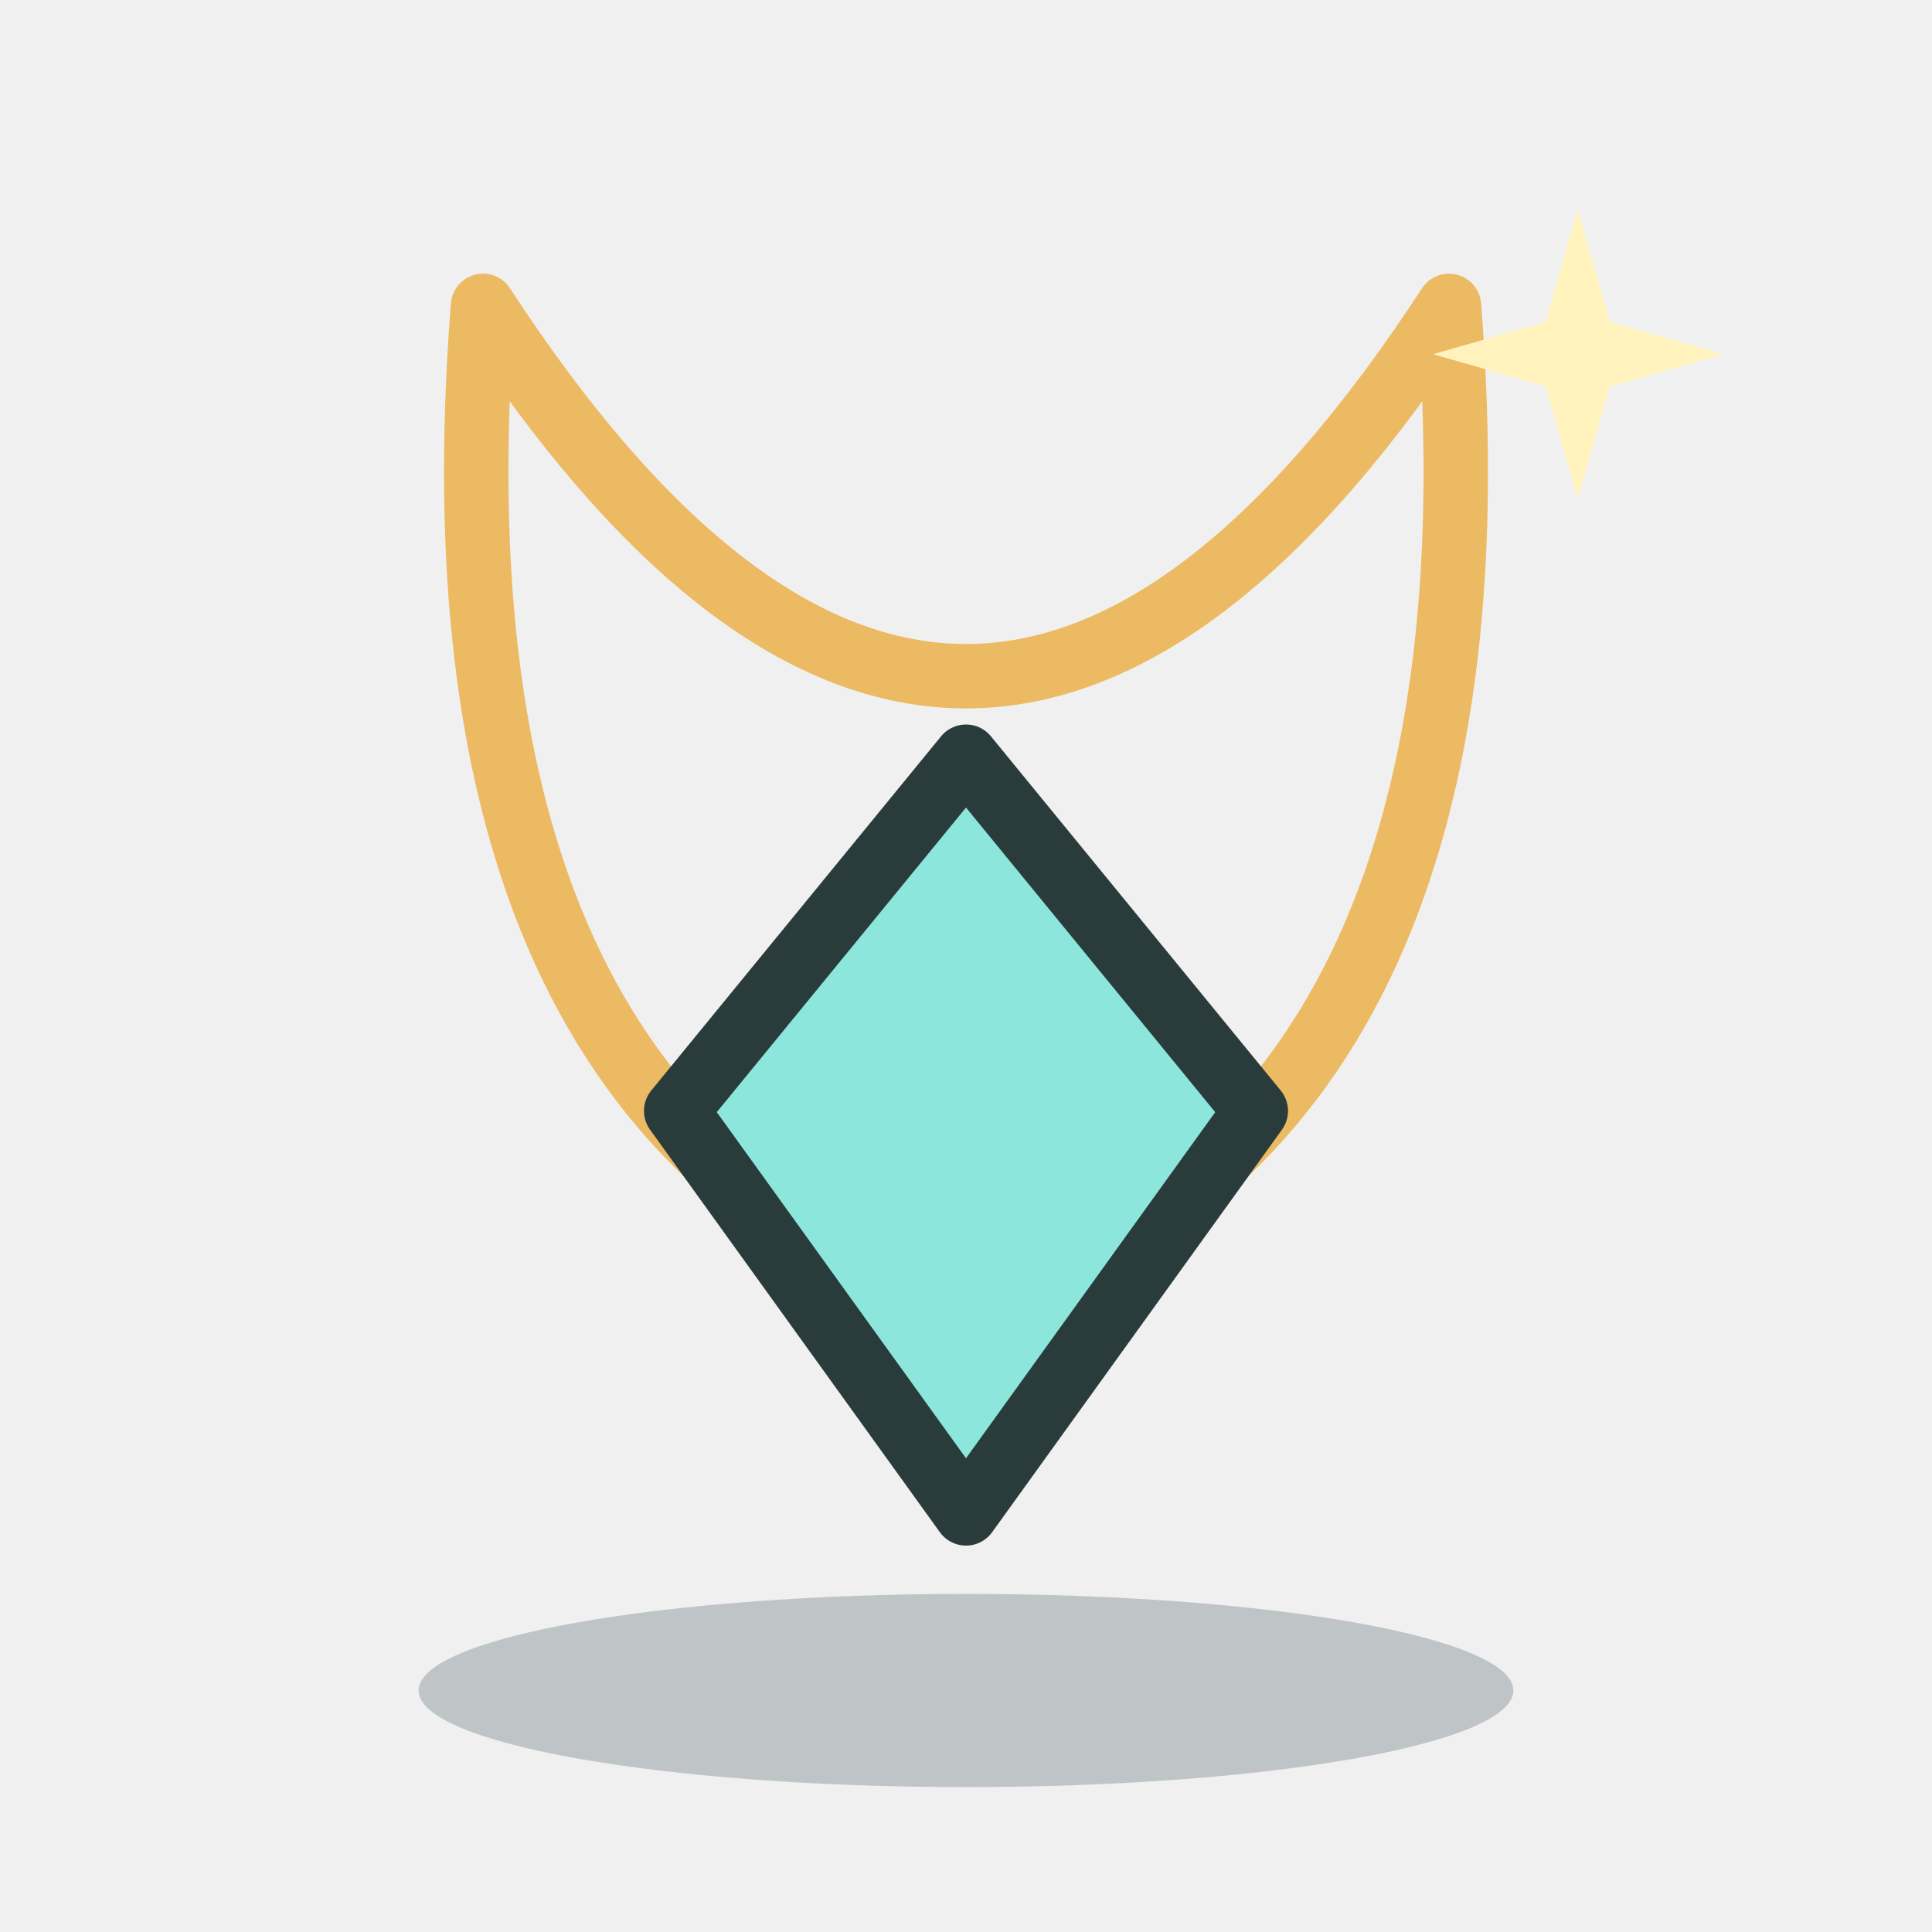
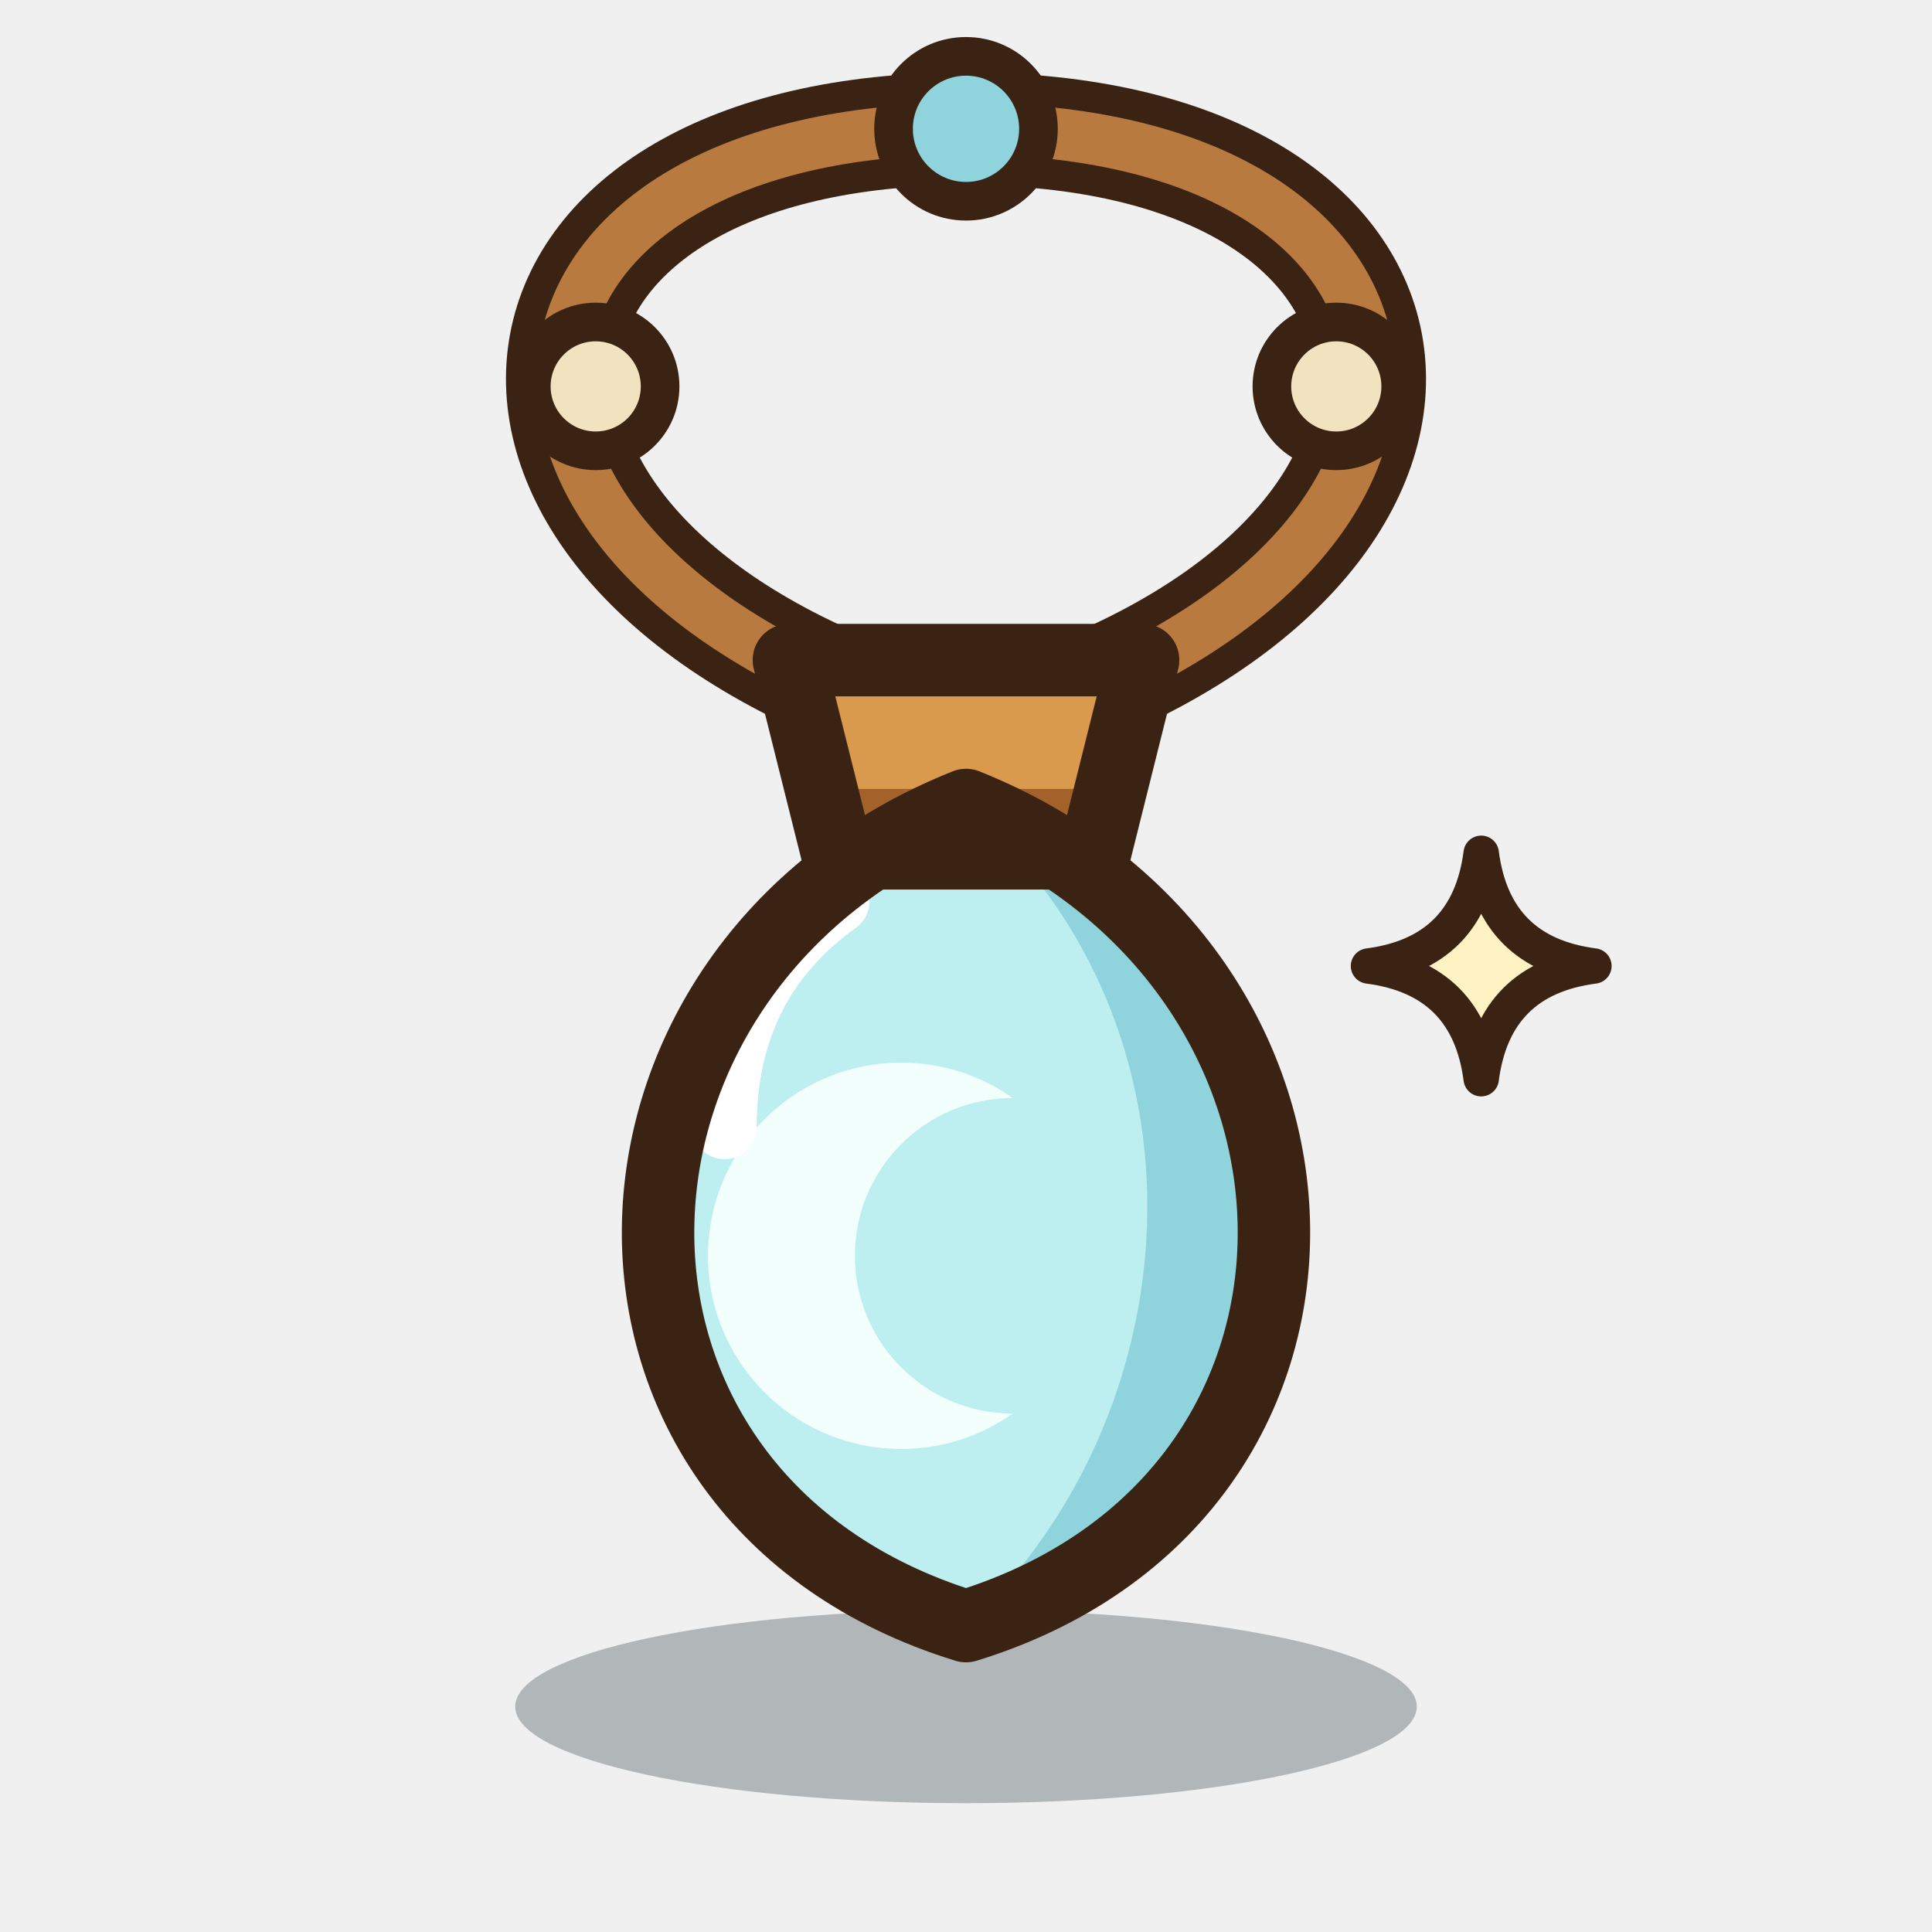
<svg xmlns="http://www.w3.org/2000/svg" width="120" height="120" viewBox="0 0 120 120">
-   <ellipse cx="60" cy="105" rx="34" ry="6" fill="#132e37" opacity=".22" />
-   <g stroke="#293c3b" stroke-width="4" stroke-linejoin="round" stroke-linecap="round">
-     <path d="M30 19q30 46 60 0M30 19q-4 51 30 62 34-11 30-62" fill="none" stroke="#ebba62" />
-     <path d="m60 47 18 22-18 25-18-25Z" fill="#8ce6dc" />
-   </g>
-   <path d="m98 13 2 7 7 2-7 2-2 7-2-7-7-2 7-2Z" fill="#fff2bc" />
+   <ellipse cx="60" cy="106" rx="28" ry="6" fill="#10232c" opacity=".28" />
+   <path d="M53 43C26 32 30 8 60 8C90 8 94 32 67 43" fill="none" stroke="#3b2314" stroke-width="7" stroke-linecap="round" stroke-linejoin="round" />
+   <path d="M53 43C26 32 30 8 60 8C90 8 94 32 67 43" fill="none" stroke="#b97a3f" stroke-width="3.2" stroke-linecap="round" stroke-linejoin="round" />
+   <circle cx="37.0" cy="24.0" r="4" fill="#f1e2c0" stroke="#3b2314" stroke-width="2.4" />
+   <circle cx="83.0" cy="24.0" r="4" fill="#f1e2c0" stroke="#3b2314" stroke-width="2.4" />
+   <circle cx="60.0" cy="8.0" r="4.5" fill="#8fd3dc" stroke="#3b2314" stroke-width="2.4" />
+   <path d="M60 50C85 60 86 93 60 101C34 93 35 60 60 50Z" fill="#bdeef0" />
+   <path d="M60 50C85 60 86 93 60 101C74 88 76 64 60 50Z" fill="#8fd3dc" />
+   <path d="M62.9 68.2A12 12 0 1 0 62.9 87.8A9.4 9.4 0 0 1 62.9 68.2Z" fill="#f3fffd" />
+   <path d="M45 70Q45 61 52 56" fill="none" stroke="#ffffff" stroke-width="4" stroke-linecap="round" stroke-linejoin="round" />
+   <path d="M49 41H71L68 53H52Z" fill="#d99a4e" />
+   <path d="M52 49H68L68 53H52Z" fill="#a3622a" />
+   <path d="M60 50C85 60 86 93 60 101C34 93 35 60 60 50Z" fill="none" stroke="#3b2314" stroke-width="4.5" stroke-linejoin="round" stroke-linecap="round" />
+   <path d="M49 41H71L68 53H52Z" fill="none" stroke="#3b2314" stroke-width="4.5" stroke-linejoin="round" stroke-linecap="round" />
+   <path d="M92 53Q92.8 59.2 99 60Q92.8 60.8 92 67Q91.2 60.8 85 60Q91.2 59.2 92 53Z" fill="#fff3c4" stroke="#3b2314" stroke-width="2.2" stroke-linejoin="round" />
</svg>
